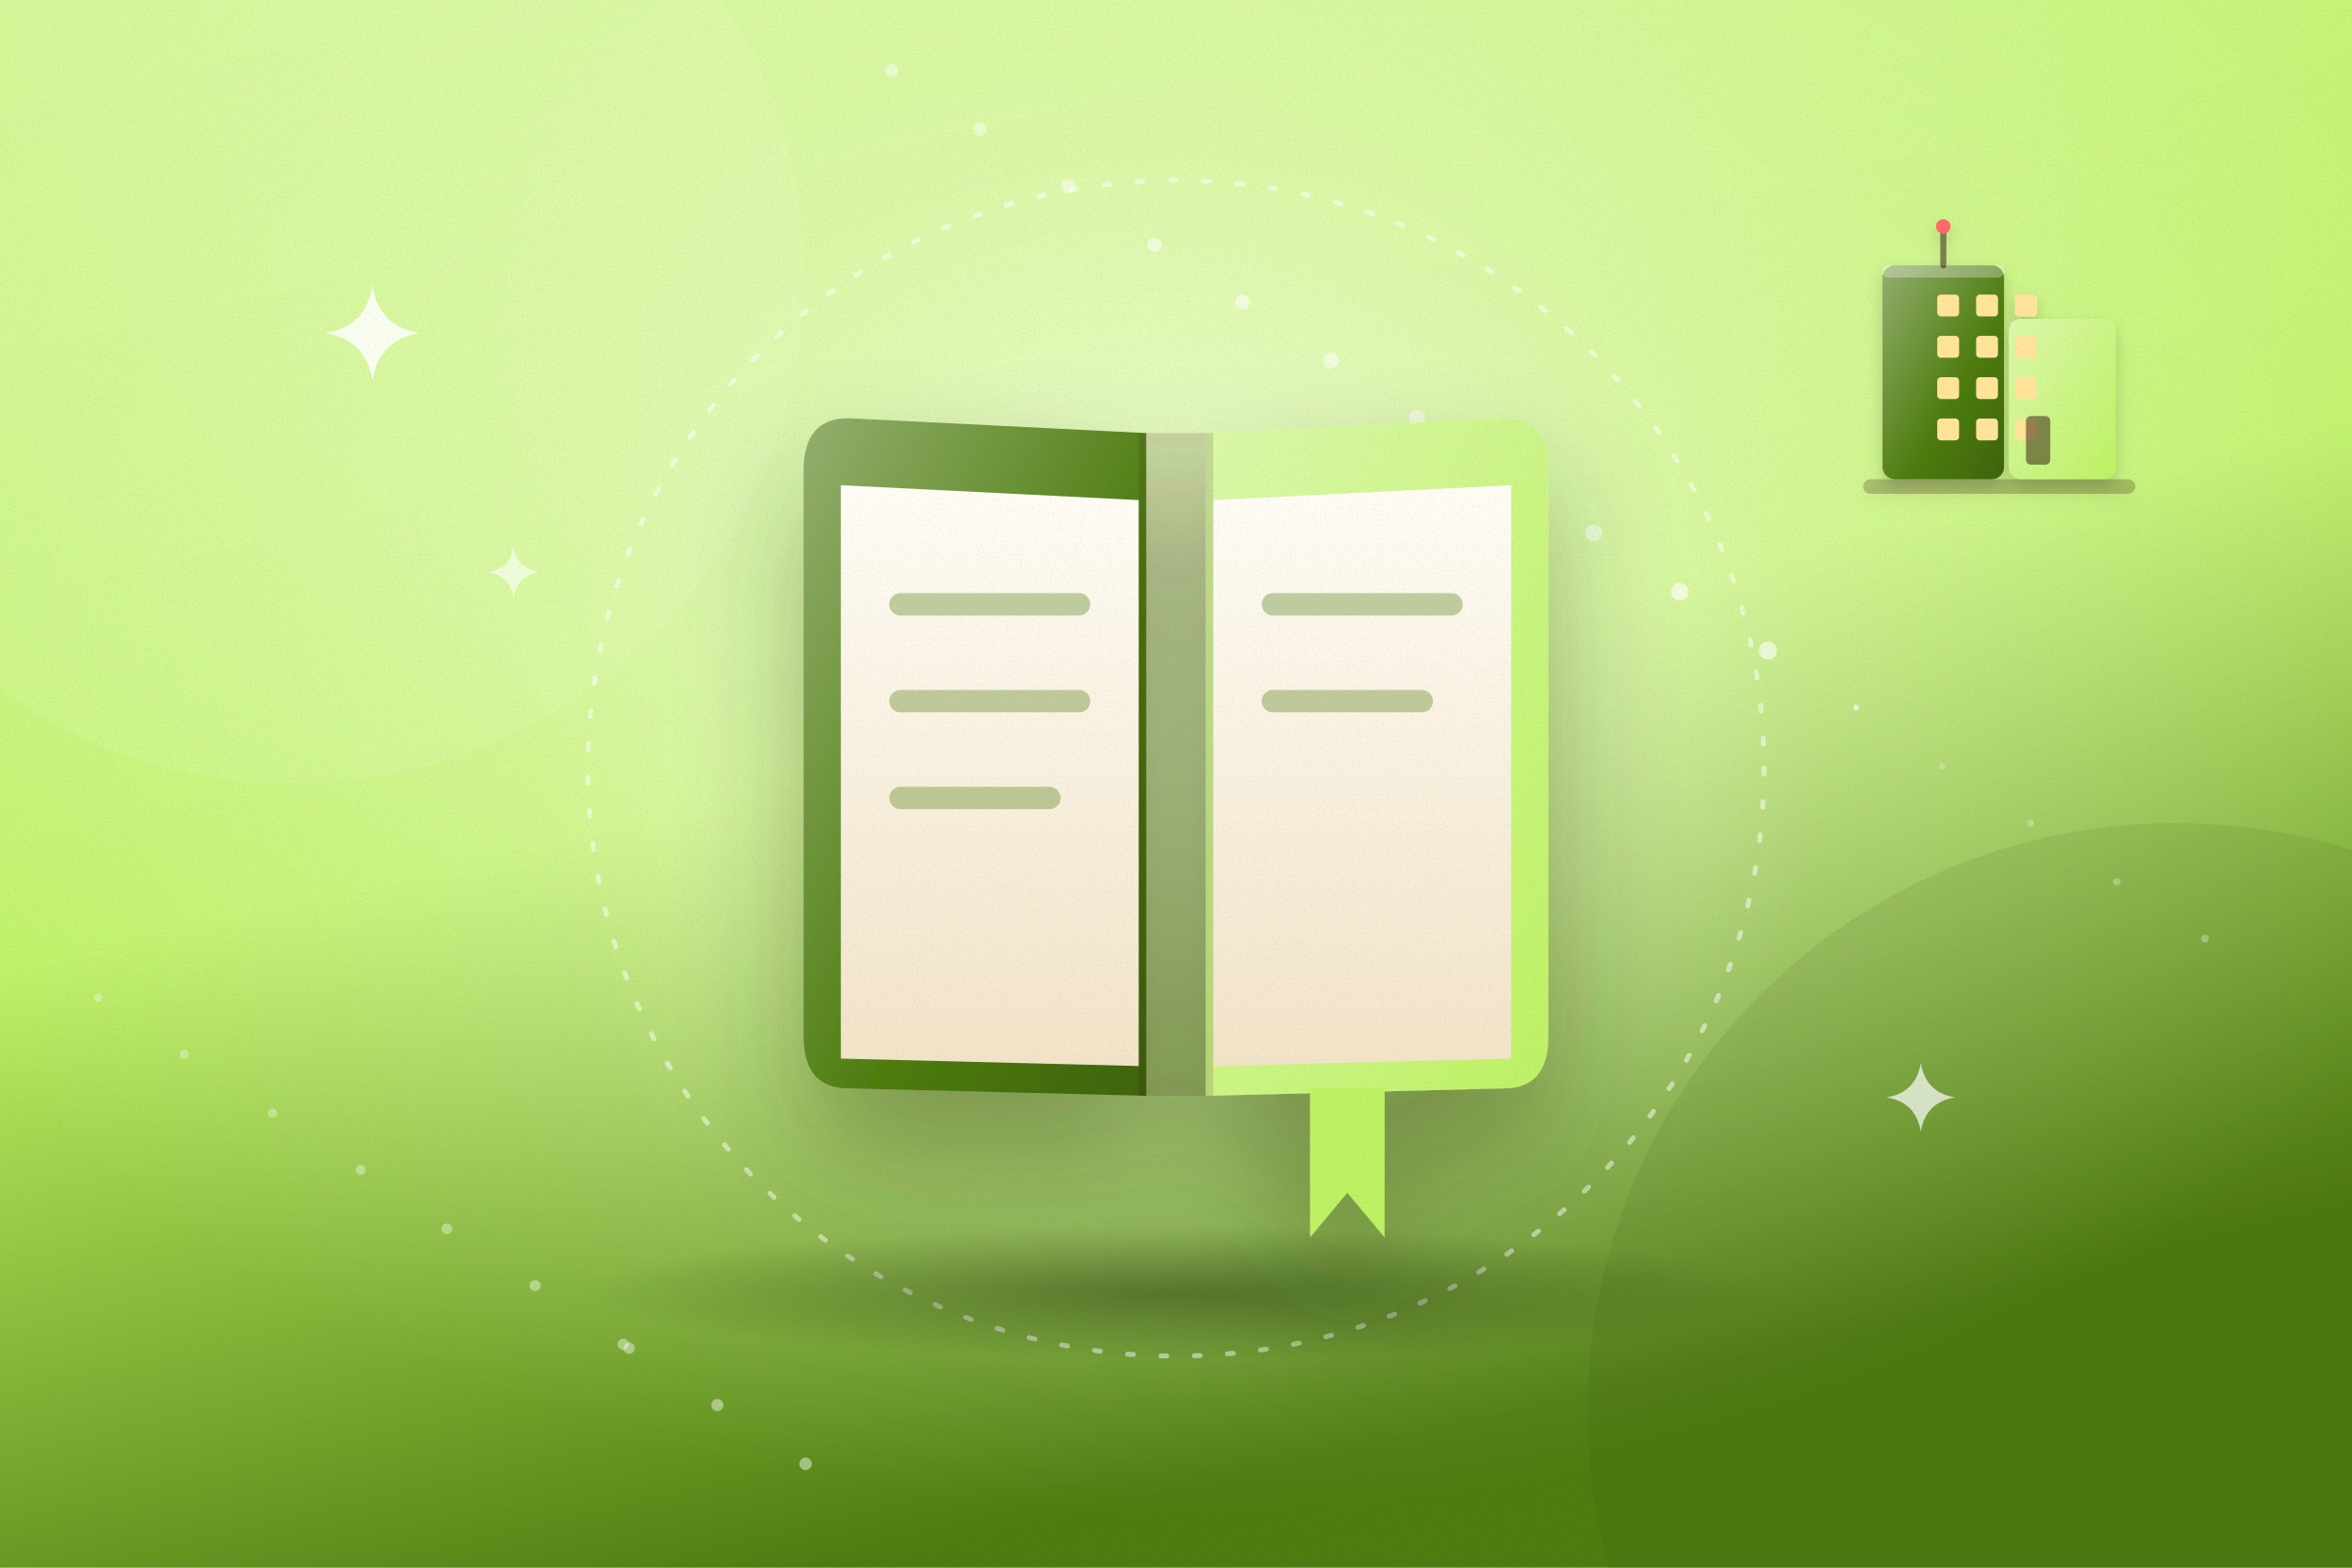
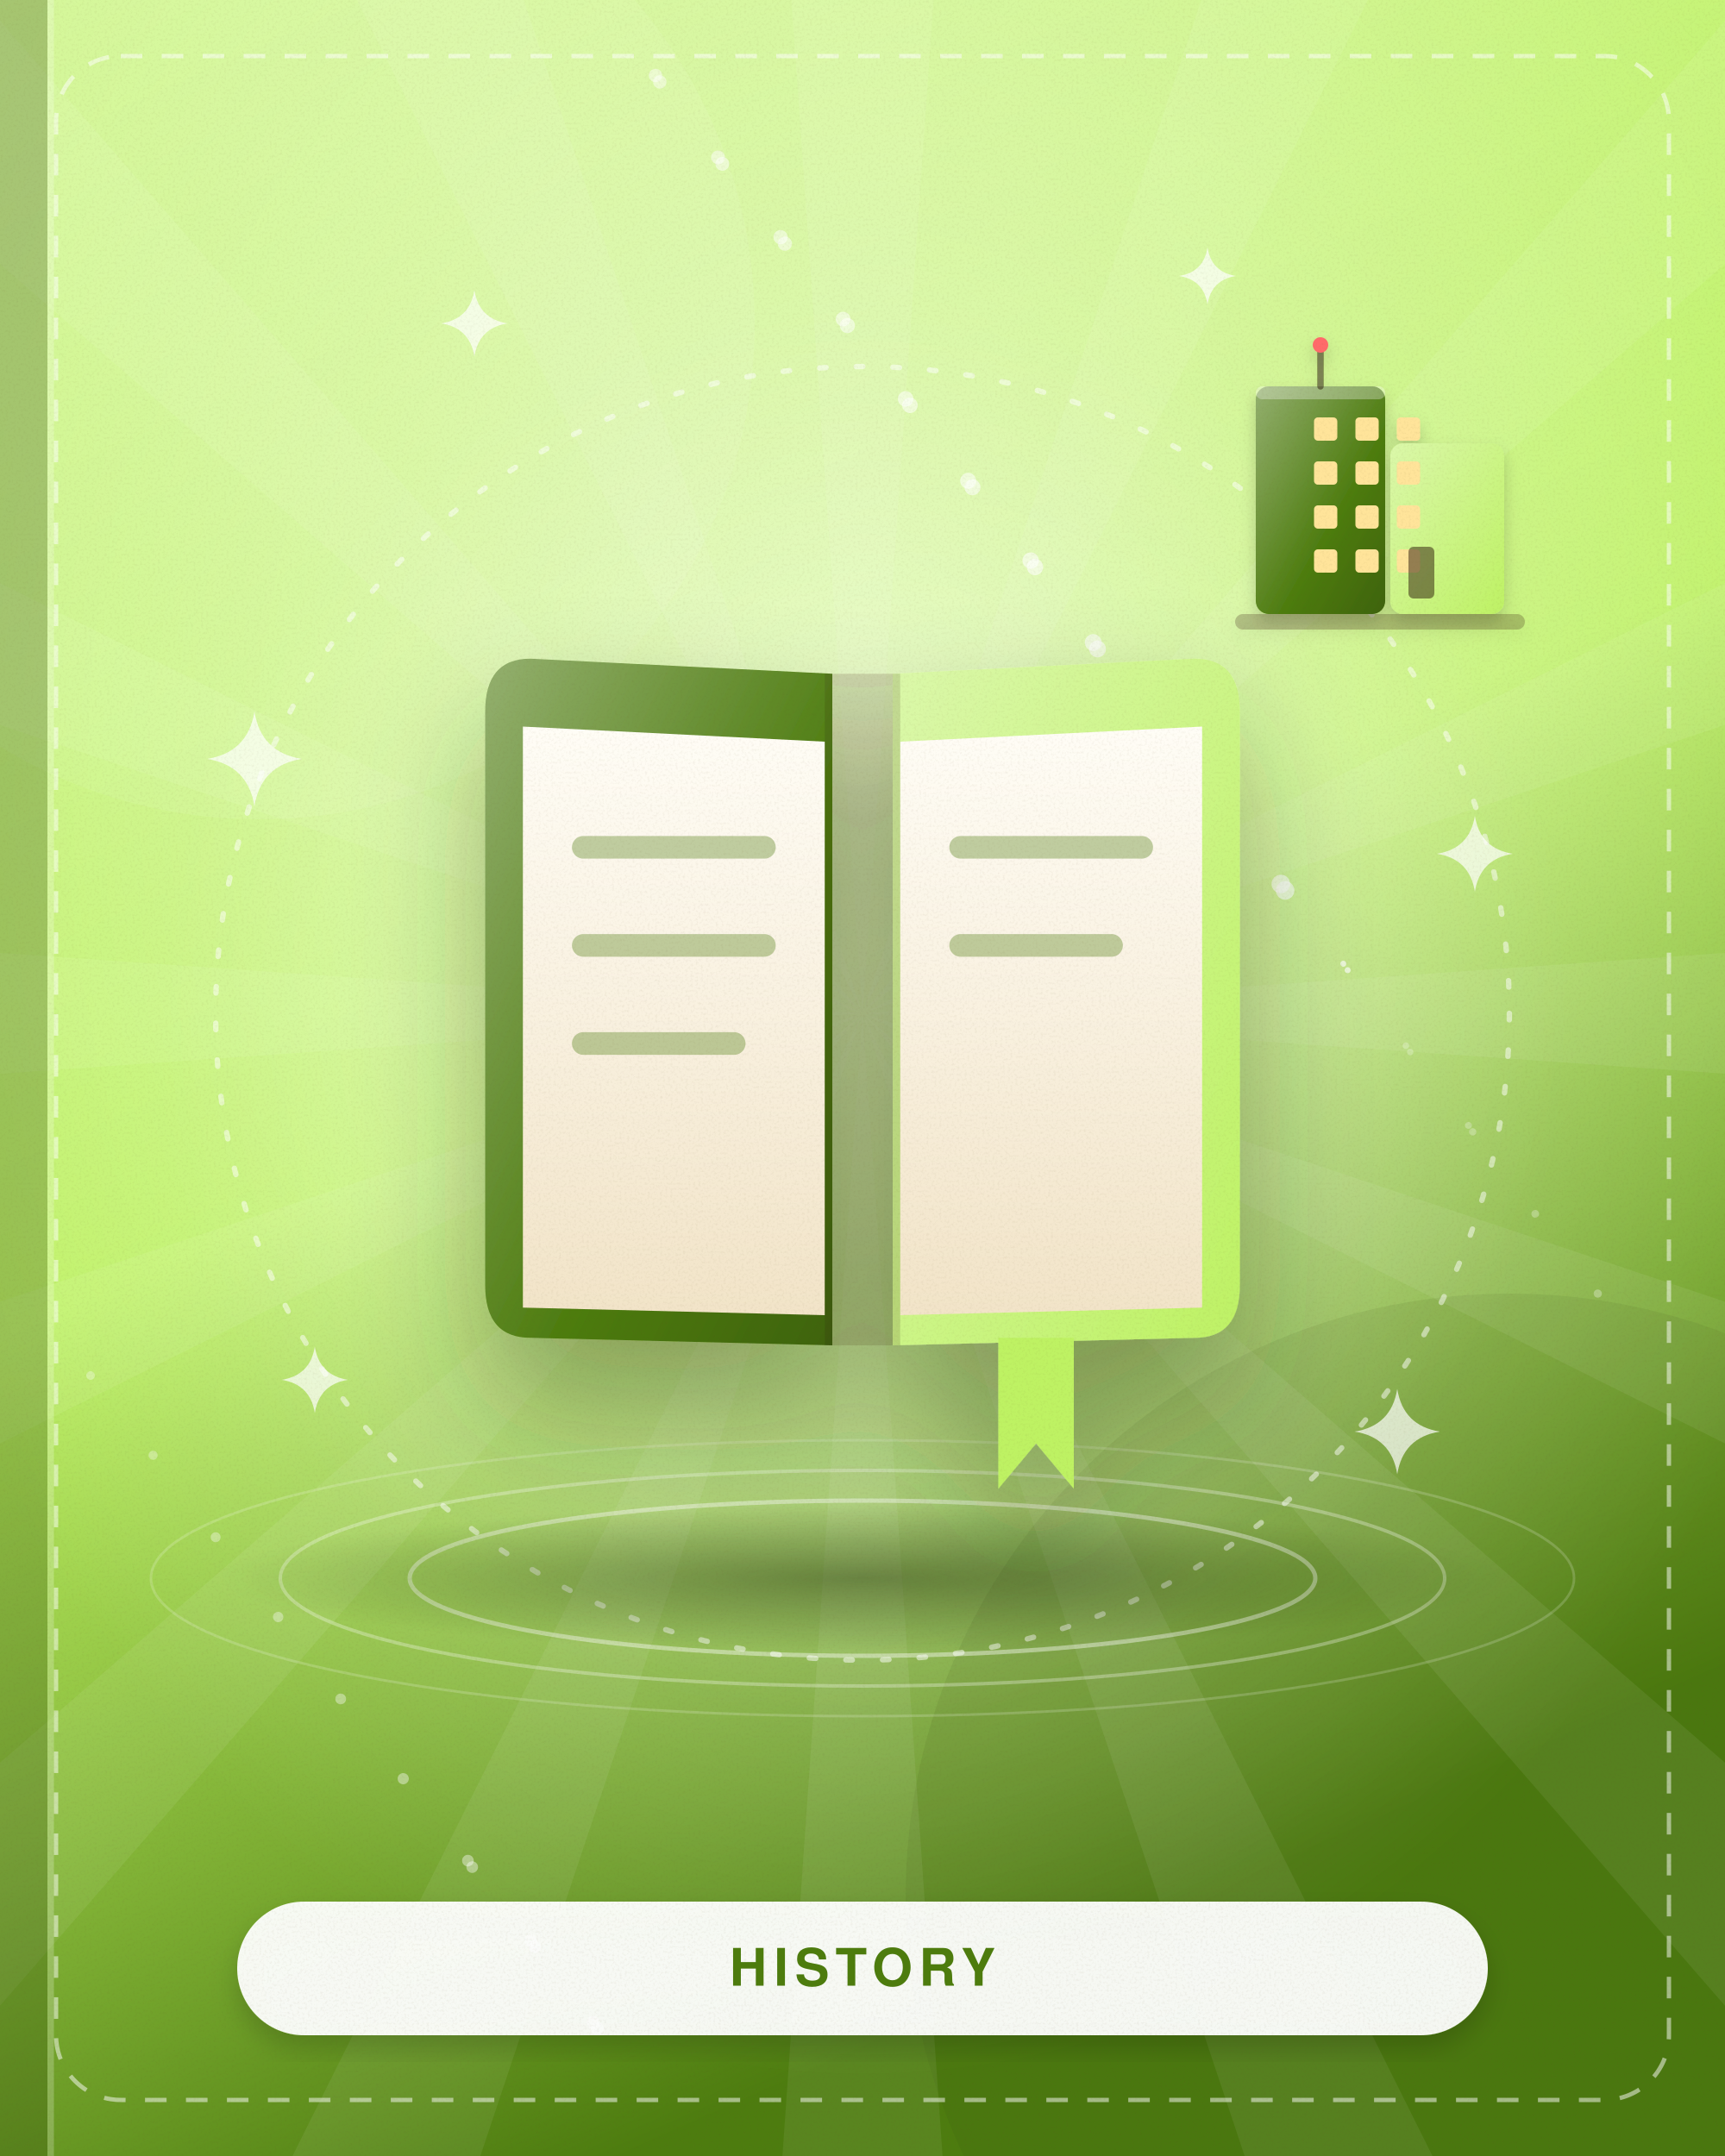
- <svg xmlns="http://www.w3.org/2000/svg" viewBox="0 0 1200 800" width="1200" height="800">
+ <svg xmlns="http://www.w3.org/2000/svg" viewBox="0 0 800 1000" width="800" height="1000">
  <defs>
    <linearGradient id="bg" x1="0" y1="0" x2="0.35" y2="1">
      <stop offset="0" stop-color="#d2f693" />
      <stop offset="0.55" stop-color="#BEF264" />
      <stop offset="1" stop-color="#4D7C0F" />
    </linearGradient>
    <radialGradient id="glow" cx="0.5" cy="0.36" r="0.6">
      <stop offset="0" stop-color="#FFFFFF" stop-opacity="0.55" />
      <stop offset="1" stop-color="#FFFFFF" stop-opacity="0" />
    </radialGradient>
    <radialGradient id="halo" cx="0.5" cy="0.5" r="0.5">
      <stop offset="0" stop-color="#FFFFFF" stop-opacity="0.28" />
      <stop offset="1" stop-color="#FFFFFF" stop-opacity="0" />
    </radialGradient>
    <radialGradient id="ground" cx="0.5" cy="0.5" r="0.5">
      <stop offset="0" stop-color="#1f3206" stop-opacity="0.45" />
      <stop offset="1" stop-color="#1f3206" stop-opacity="0" />
    </radialGradient>
    <linearGradient id="gA" x1="0" y1="0" x2="1" y2="1">
      <stop offset="0" stop-color="#94b06f" />
      <stop offset="0.6" stop-color="#4D7C0F" />
      <stop offset="1" stop-color="#3e630c" />
    </linearGradient>
    <linearGradient id="gB" x1="0" y1="0" x2="1" y2="1">
      <stop offset="0" stop-color="#dbf8aa" />
      <stop offset="1" stop-color="#BEF264" />
    </linearGradient>
    <radialGradient id="gS" cx="0.34" cy="0.3" r="0.85">
      <stop offset="0" stop-color="#b8cb9f" />
      <stop offset="0.55" stop-color="#4D7C0F" />
      <stop offset="1" stop-color="#34540a" />
    </radialGradient>
    <radialGradient id="gS2" cx="0.34" cy="0.3" r="0.85">
      <stop offset="0" stop-color="#e5fac1" />
      <stop offset="0.6" stop-color="#BEF264" />
      <stop offset="1" stop-color="#98c250" />
    </radialGradient>
    <linearGradient id="gP" x1="0" y1="0" x2="0" y2="1">
      <stop offset="0" stop-color="#FFFDF6" />
      <stop offset="1" stop-color="#F2E4C8" />
    </linearGradient>
    <filter id="drop" x="-40%" y="-40%" width="180%" height="190%">
      <feDropShadow dx="0" dy="18" stdDeviation="16" flood-color="#233807" flood-opacity="0.38" />
    </filter>
    <filter id="soft" x="-20%" y="-20%" width="140%" height="140%">
      <feDropShadow dx="0" dy="6" stdDeviation="6" flood-color="#000000" flood-opacity="0.18" />
    </filter>
    <filter id="speck" x="0" y="0" width="100%" height="100%">
      <feTurbulence type="fractalNoise" baseFrequency="0.85" numOctaves="3" seed="7" stitchTiles="stitch" />
      <feColorMatrix type="matrix" values="0 0 0 0 0.12  0 0 0 0 0.07  0 0 0 0 0.02  0 0 0 0.9 -0.42" />
    </filter>
    <clipPath id="front">
      <rect x="-240" y="0" width="480" height="240" />
    </clipPath>
  </defs>
-   <rect width="1200" height="800" fill="url(#bg)" />
-   <rect width="1200" height="800" fill="url(#glow)" />
-   <circle cx="150" cy="140" r="260" fill="#FFFFFF" opacity="0.07" />
-   <circle cx="1110" cy="720" r="300" fill="#2e4a09" opacity="0.10" />
-   <circle cx="321" cy="688" r="2.9" fill="#FFFFFF" opacity="0.41" />
-   <circle cx="366" cy="717" r="3.1" fill="#FFFFFF" opacity="0.43" />
-   <circle cx="411" cy="747" r="3.2" fill="#FFFFFF" opacity="0.45" />
-   <circle cx="455" cy="36" r="3.3" fill="#FFFFFF" opacity="0.46" />
-   <circle cx="500" cy="66" r="3.4" fill="#FFFFFF" opacity="0.48" />
-   <circle cx="545" cy="95" r="3.6" fill="#FFFFFF" opacity="0.49" />
-   <circle cx="589" cy="125" r="3.7" fill="#FFFFFF" opacity="0.51" />
-   <circle cx="634" cy="154" r="3.8" fill="#FFFFFF" opacity="0.53" />
-   <circle cx="679" cy="184" r="4.0" fill="#FFFFFF" opacity="0.54" />
-   <circle cx="723" cy="213" r="4.1" fill="#FFFFFF" opacity="0.56" />
-   <circle cx="768" cy="243" r="4.2" fill="#FFFFFF" opacity="0.57" />
-   <circle cx="813" cy="272" r="4.3" fill="#FFFFFF" opacity="0.59" />
-   <circle cx="857" cy="302" r="4.5" fill="#FFFFFF" opacity="0.61" />
-   <circle cx="902" cy="332" r="4.6" fill="#FFFFFF" opacity="0.62" />
-   <circle cx="947" cy="361" r="1.5" fill="#FFFFFF" opacity="0.64" />
-   <circle cx="991" cy="391" r="1.6" fill="#FFFFFF" opacity="0.25" />
-   <circle cx="1036" cy="420" r="1.8" fill="#FFFFFF" opacity="0.27" />
-   <circle cx="1080" cy="450" r="1.9" fill="#FFFFFF" opacity="0.29" />
-   <circle cx="1125" cy="479" r="2.0" fill="#FFFFFF" opacity="0.30" />
-   <circle cx="50" cy="509" r="2.2" fill="#FFFFFF" opacity="0.32" />
-   <circle cx="94" cy="538" r="2.3" fill="#FFFFFF" opacity="0.33" />
-   <circle cx="139" cy="568" r="2.4" fill="#FFFFFF" opacity="0.35" />
-   <circle cx="184" cy="597" r="2.5" fill="#FFFFFF" opacity="0.37" />
-   <circle cx="228" cy="627" r="2.7" fill="#FFFFFF" opacity="0.38" />
-   <circle cx="273" cy="656" r="2.8" fill="#FFFFFF" opacity="0.40" />
-   <circle cx="318" cy="686" r="2.9" fill="#FFFFFF" opacity="0.41" />
-   <circle cx="600" cy="392" r="300" fill="none" stroke="#FFFFFF" stroke-width="2.5" stroke-dasharray="3 14" stroke-linecap="round" opacity="0.5" />
-   <circle cx="600" cy="392" r="330" fill="url(#halo)" />
-   <ellipse cx="600" cy="660" rx="300" ry="34" fill="url(#ground)" />
-   <g transform="translate(600 392) scale(1.9)" filter="url(#drop)">
+   <rect width="800" height="1000" fill="url(#bg)" />
+   <rect width="800" height="1000" fill="url(#glow)" />
+   <circle cx="120" cy="150" r="230" fill="#FFFFFF" opacity="0.07" />
+   <circle cx="700" cy="880" r="280" fill="#2e4a09" opacity="0.10" />
+   <circle cx="219" cy="866" r="2.7" fill="#FFFFFF" opacity="0.41" />
+   <circle cx="248" cy="903" r="2.9" fill="#FFFFFF" opacity="0.43" />
+   <circle cx="277" cy="941" r="3.0" fill="#FFFFFF" opacity="0.45" />
+   <circle cx="306" cy="38" r="3.1" fill="#FFFFFF" opacity="0.46" />
+   <circle cx="335" cy="76" r="3.2" fill="#FFFFFF" opacity="0.48" />
+   <circle cx="364" cy="113" r="3.3" fill="#FFFFFF" opacity="0.49" />
+   <circle cx="393" cy="151" r="3.5" fill="#FFFFFF" opacity="0.51" />
+   <circle cx="422" cy="188" r="3.6" fill="#FFFFFF" opacity="0.53" />
+   <circle cx="451" cy="226" r="3.7" fill="#FFFFFF" opacity="0.54" />
+   <circle cx="480" cy="263" r="3.8" fill="#FFFFFF" opacity="0.56" />
+   <circle cx="509" cy="301" r="3.9" fill="#FFFFFF" opacity="0.57" />
+   <circle cx="538" cy="338" r="4.1" fill="#FFFFFF" opacity="0.59" />
+   <circle cx="567" cy="376" r="4.2" fill="#FFFFFF" opacity="0.61" />
+   <circle cx="596" cy="413" r="4.3" fill="#FFFFFF" opacity="0.62" />
+   <circle cx="625" cy="450" r="1.4" fill="#FFFFFF" opacity="0.64" />
+   <circle cx="654" cy="488" r="1.5" fill="#FFFFFF" opacity="0.25" />
+   <circle cx="683" cy="525" r="1.7" fill="#FFFFFF" opacity="0.27" />
+   <circle cx="712" cy="563" r="1.8" fill="#FFFFFF" opacity="0.29" />
+   <circle cx="741" cy="600" r="1.9" fill="#FFFFFF" opacity="0.30" />
+   <circle cx="42" cy="638" r="2.0" fill="#FFFFFF" opacity="0.32" />
+   <circle cx="71" cy="675" r="2.1" fill="#FFFFFF" opacity="0.33" />
+   <circle cx="100" cy="713" r="2.3" fill="#FFFFFF" opacity="0.35" />
+   <circle cx="129" cy="750" r="2.4" fill="#FFFFFF" opacity="0.37" />
+   <circle cx="158" cy="788" r="2.5" fill="#FFFFFF" opacity="0.38" />
+   <circle cx="187" cy="825" r="2.6" fill="#FFFFFF" opacity="0.40" />
+   <circle cx="217" cy="863" r="2.7" fill="#FFFFFF" opacity="0.41" />
+   <circle cx="246" cy="900" r="2.9" fill="#FFFFFF" opacity="0.43" />
+   <circle cx="275" cy="938" r="3.0" fill="#FFFFFF" opacity="0.44" />
+   <circle cx="304" cy="35" r="3.1" fill="#FFFFFF" opacity="0.46" />
+   <circle cx="333" cy="73" r="3.2" fill="#FFFFFF" opacity="0.48" />
+   <circle cx="362" cy="110" r="3.3" fill="#FFFFFF" opacity="0.49" />
+   <circle cx="391" cy="148" r="3.4" fill="#FFFFFF" opacity="0.51" />
+   <circle cx="420" cy="185" r="3.6" fill="#FFFFFF" opacity="0.52" />
+   <circle cx="449" cy="223" r="3.7" fill="#FFFFFF" opacity="0.54" />
+   <circle cx="478" cy="260" r="3.8" fill="#FFFFFF" opacity="0.56" />
+   <circle cx="507" cy="298" r="3.9" fill="#FFFFFF" opacity="0.57" />
+   <circle cx="536" cy="335" r="4.0" fill="#FFFFFF" opacity="0.59" />
+   <circle cx="565" cy="372" r="4.2" fill="#FFFFFF" opacity="0.60" />
+   <circle cx="594" cy="410" r="4.3" fill="#FFFFFF" opacity="0.62" />
+   <circle cx="623" cy="447" r="1.4" fill="#FFFFFF" opacity="0.64" />
+   <circle cx="652" cy="485" r="1.5" fill="#FFFFFF" opacity="0.25" />
+   <circle cx="681" cy="522" r="1.6" fill="#FFFFFF" opacity="0.27" />
+   <path d="M400 470L1297.8 407.1L1297.8 532.9Z" fill="#FFFFFF" opacity="0.07" />
+   <path d="M400 470L1253.5 755.4L1205.4 871.7Z" fill="#FFFFFF" opacity="0.07" />
+   <path d="M400 470L1079.3 1060.3L990.3 1149.3Z" fill="#FFFFFF" opacity="0.07" />
+   <path d="M400 470L801.7 1275.4L685.4 1323.5Z" fill="#FFFFFF" opacity="0.07" />
+   <path d="M400 470L462.9 1367.8L337.1 1367.8Z" fill="#FFFFFF" opacity="0.07" />
+   <path d="M400 470L114.6 1323.5L-1.7 1275.4Z" fill="#FFFFFF" opacity="0.07" />
+   <path d="M400 470L-190.3 1149.3L-279.3 1060.3Z" fill="#FFFFFF" opacity="0.07" />
+   <path d="M400 470L-405.4 871.7L-453.5 755.4Z" fill="#FFFFFF" opacity="0.07" />
+   <path d="M400 470L-497.8 532.9L-497.8 407.1Z" fill="#FFFFFF" opacity="0.07" />
+   <path d="M400 470L-453.5 184.6L-405.4 68.3Z" fill="#FFFFFF" opacity="0.07" />
+   <path d="M400 470L-279.3 -120.3L-190.3 -209.3Z" fill="#FFFFFF" opacity="0.07" />
+   <path d="M400 470L-1.7 -335.4L114.6 -383.5Z" fill="#FFFFFF" opacity="0.07" />
+   <path d="M400 470L337.1 -427.8L462.9 -427.8Z" fill="#FFFFFF" opacity="0.07" />
+   <path d="M400 470L685.4 -383.5L801.7 -335.4Z" fill="#FFFFFF" opacity="0.07" />
+   <path d="M400 470L990.3 -209.3L1079.3 -120.3Z" fill="#FFFFFF" opacity="0.07" />
+   <path d="M400 470L1205.4 68.3L1253.5 184.6Z" fill="#FFFFFF" opacity="0.07" />
+   <rect x="26" y="26" width="748" height="948" rx="30" fill="none" stroke="#FFFFFF" stroke-width="2" stroke-dasharray="10 9" opacity="0.5" />
+   <rect x="0" y="0" width="22" height="1000" fill="#2a4408" opacity="0.28" />
+   <rect x="22" y="0" width="3" height="1000" fill="#FFFFFF" opacity="0.22" />
+   <circle cx="400" cy="470" r="300" fill="none" stroke="#FFFFFF" stroke-width="2.5" stroke-dasharray="3 14" stroke-linecap="round" opacity="0.5" />
+   <circle cx="400" cy="470" r="330" fill="url(#halo)" />
+   <ellipse cx="400" cy="732" rx="210" ry="36" fill="none" stroke="#FFFFFF" stroke-width="2.0" opacity="0.42" />
+   <ellipse cx="400" cy="732" rx="270" ry="50" fill="none" stroke="#FFFFFF" stroke-width="1.6" opacity="0.30" />
+   <ellipse cx="400" cy="732" rx="330" ry="64" fill="none" stroke="#FFFFFF" stroke-width="1.2" opacity="0.18" />
+   <ellipse cx="400" cy="732" rx="300" ry="34" fill="url(#ground)" />
+   <g transform="translate(400 470) scale(1.75)" filter="url(#drop)">
    <path d="M-100 -80Q-100 -94-88 -94L-8 -90V88L-88 86Q-100 86-100 72Z" fill="url(#gA)" />
    <path d="M100 -80Q100 -94 88 -94L8 -90V88L88 86Q100 86 100 72Z" fill="url(#gB)" />
    <path d="M-90 -76L-10 -72V80L-90 78Z" fill="url(#gP)" />
    <path d="M90 -76L10 -72V80L90 78Z" fill="url(#gP)" />
    <path d="M-74 -44H-26M-74 -18H-26M-74 8H-34M26 -44H74M26 -18H66" stroke="#4D7C0F" stroke-width="6" stroke-linecap="round" opacity=".35" />
    <rect x="-10" y="-90" width="20" height="178" fill="#2A1808" opacity=".14" />
    <path d="M36 86V126L46 114L56 126V86Z" fill="#BEF264" />
  </g>
-   <g transform="translate(1020 190) scale(0.62)" filter="url(#soft)">
+   <g transform="translate(640 232) scale(0.6)" filter="url(#soft)">
    <rect x="-96" y="-88" width="100" height="176" rx="10" fill="url(#gA)" />
    <rect x="8" y="-44" width="88" height="132" rx="10" fill="url(#gB)" />
    <rect x="-96" y="-88" width="100" height="10" rx="5" fill="#FFFFFF" opacity=".3" />
    <rect x="-51" y="-64" width="18" height="18" rx="3" fill="#FFE49A" />
    <rect x="-51" y="-30" width="18" height="18" rx="3" fill="#FFE49A" />
    <rect x="-51" y="4" width="18" height="18" rx="3" fill="#FFE49A" />
    <rect x="-51" y="38" width="18" height="18" rx="3" fill="#FFE49A" />
    <rect x="-19" y="-64" width="18" height="18" rx="3" fill="#FFE49A" />
    <rect x="-19" y="-30" width="18" height="18" rx="3" fill="#FFE49A" />
    <rect x="-19" y="4" width="18" height="18" rx="3" fill="#FFE49A" />
    <rect x="-19" y="38" width="18" height="18" rx="3" fill="#FFE49A" />
    <rect x="13" y="-64" width="18" height="18" rx="3" fill="#FFE49A" />
    <rect x="13" y="-30" width="18" height="18" rx="3" fill="#FFE49A" />
    <rect x="13" y="4" width="18" height="18" rx="3" fill="#FFE49A" />
    <rect x="13" y="38" width="18" height="18" rx="3" fill="#FFE49A" />
    <rect x="22" y="36" width="20" height="40" rx="4" fill="#2A1808" opacity=".5" />
    <path d="M-46 -88V-116" stroke="#2A1808" stroke-width="5" stroke-linecap="round" opacity=".5" />
    <circle cx="-46" cy="-120" r="6" fill="#FF6B6B" />
    <rect x="-112" y="88" width="224" height="12" rx="6" fill="#2A1808" opacity=".22" />
  </g>
-   <path transform="translate(190 170) scale(1.1)" d="M0 -22Q3 -3 22 0Q3 3 0 22Q-3 3 -22 0Q-3 -3 0 -22Z" fill="#FFFFFF" opacity="0.85" />
-   <path transform="translate(262 292) scale(0.6)" d="M0 -22Q3 -3 22 0Q3 3 0 22Q-3 3 -22 0Q-3 -3 0 -22Z" fill="#FFFFFF" opacity="0.6" />
-   <path transform="translate(980 560) scale(0.8)" d="M0 -22Q3 -3 22 0Q3 3 0 22Q-3 3 -22 0Q-3 -3 0 -22Z" fill="#FFFFFF" opacity="0.7" />
-   <rect width="1200" height="800" filter="url(#speck)" opacity="0.16" />
+   <path transform="translate(118 352) scale(1)" d="M0 -22Q3 -3 22 0Q3 3 0 22Q-3 3 -22 0Q-3 -3 0 -22Z" fill="#FFFFFF" opacity="0.7" />
+   <path transform="translate(684 396) scale(0.8)" d="M0 -22Q3 -3 22 0Q3 3 0 22Q-3 3 -22 0Q-3 -3 0 -22Z" fill="#FFFFFF" opacity="0.7" />
+   <path transform="translate(146 640) scale(0.7)" d="M0 -22Q3 -3 22 0Q3 3 0 22Q-3 3 -22 0Q-3 -3 0 -22Z" fill="#FFFFFF" opacity="0.7" />
+   <path transform="translate(648 664) scale(0.9)" d="M0 -22Q3 -3 22 0Q3 3 0 22Q-3 3 -22 0Q-3 -3 0 -22Z" fill="#FFFFFF" opacity="0.7" />
+   <path transform="translate(560 128) scale(0.6)" d="M0 -22Q3 -3 22 0Q3 3 0 22Q-3 3 -22 0Q-3 -3 0 -22Z" fill="#FFFFFF" opacity="0.7" />
+   <path transform="translate(220 150) scale(0.7)" d="M0 -22Q3 -3 22 0Q3 3 0 22Q-3 3 -22 0Q-3 -3 0 -22Z" fill="#FFFFFF" opacity="0.7" />
+   <g filter="url(#soft)">
+     <rect x="110" y="882" width="580" height="62" rx="31" fill="#FFFFFF" opacity="0.94" />
+     <text x="400" y="921" text-anchor="middle" font-family="Helvetica, Arial, sans-serif" font-size="24" font-weight="800" letter-spacing="3" fill="#4D7C0F">HISTORY</text>
+   </g>
+   <rect width="800" height="1000" filter="url(#speck)" opacity="0.16" />
</svg>
